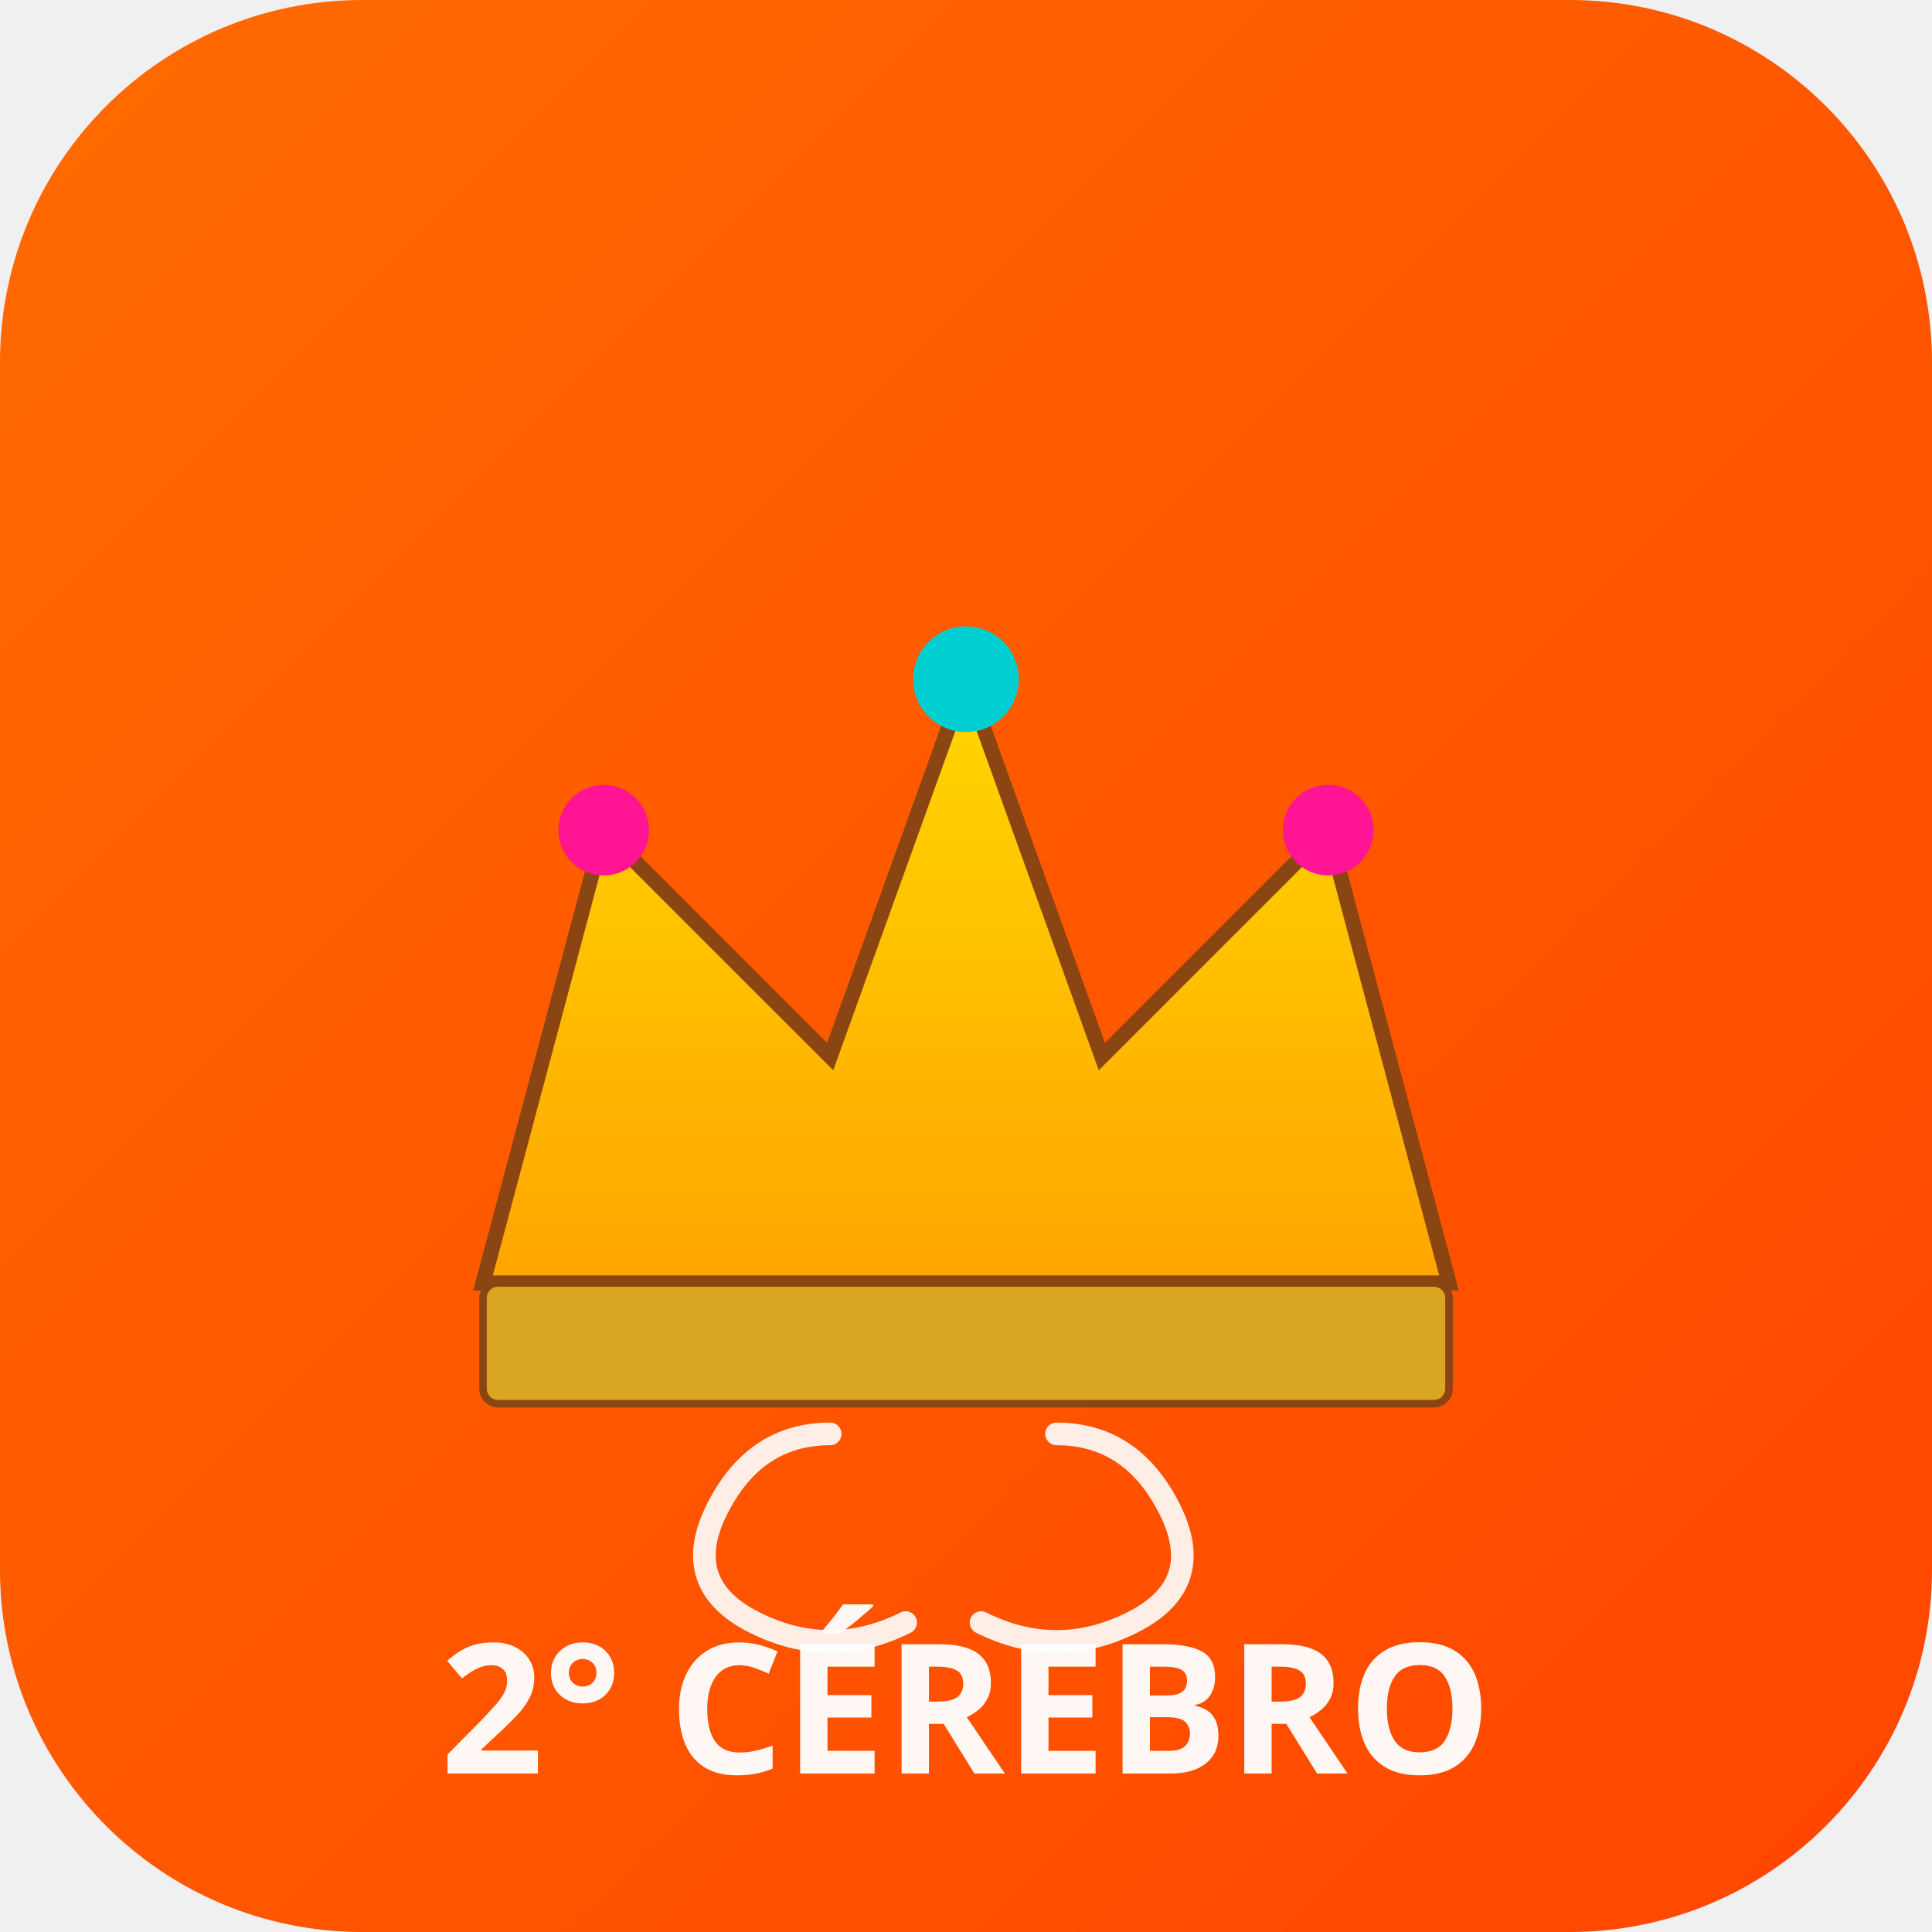
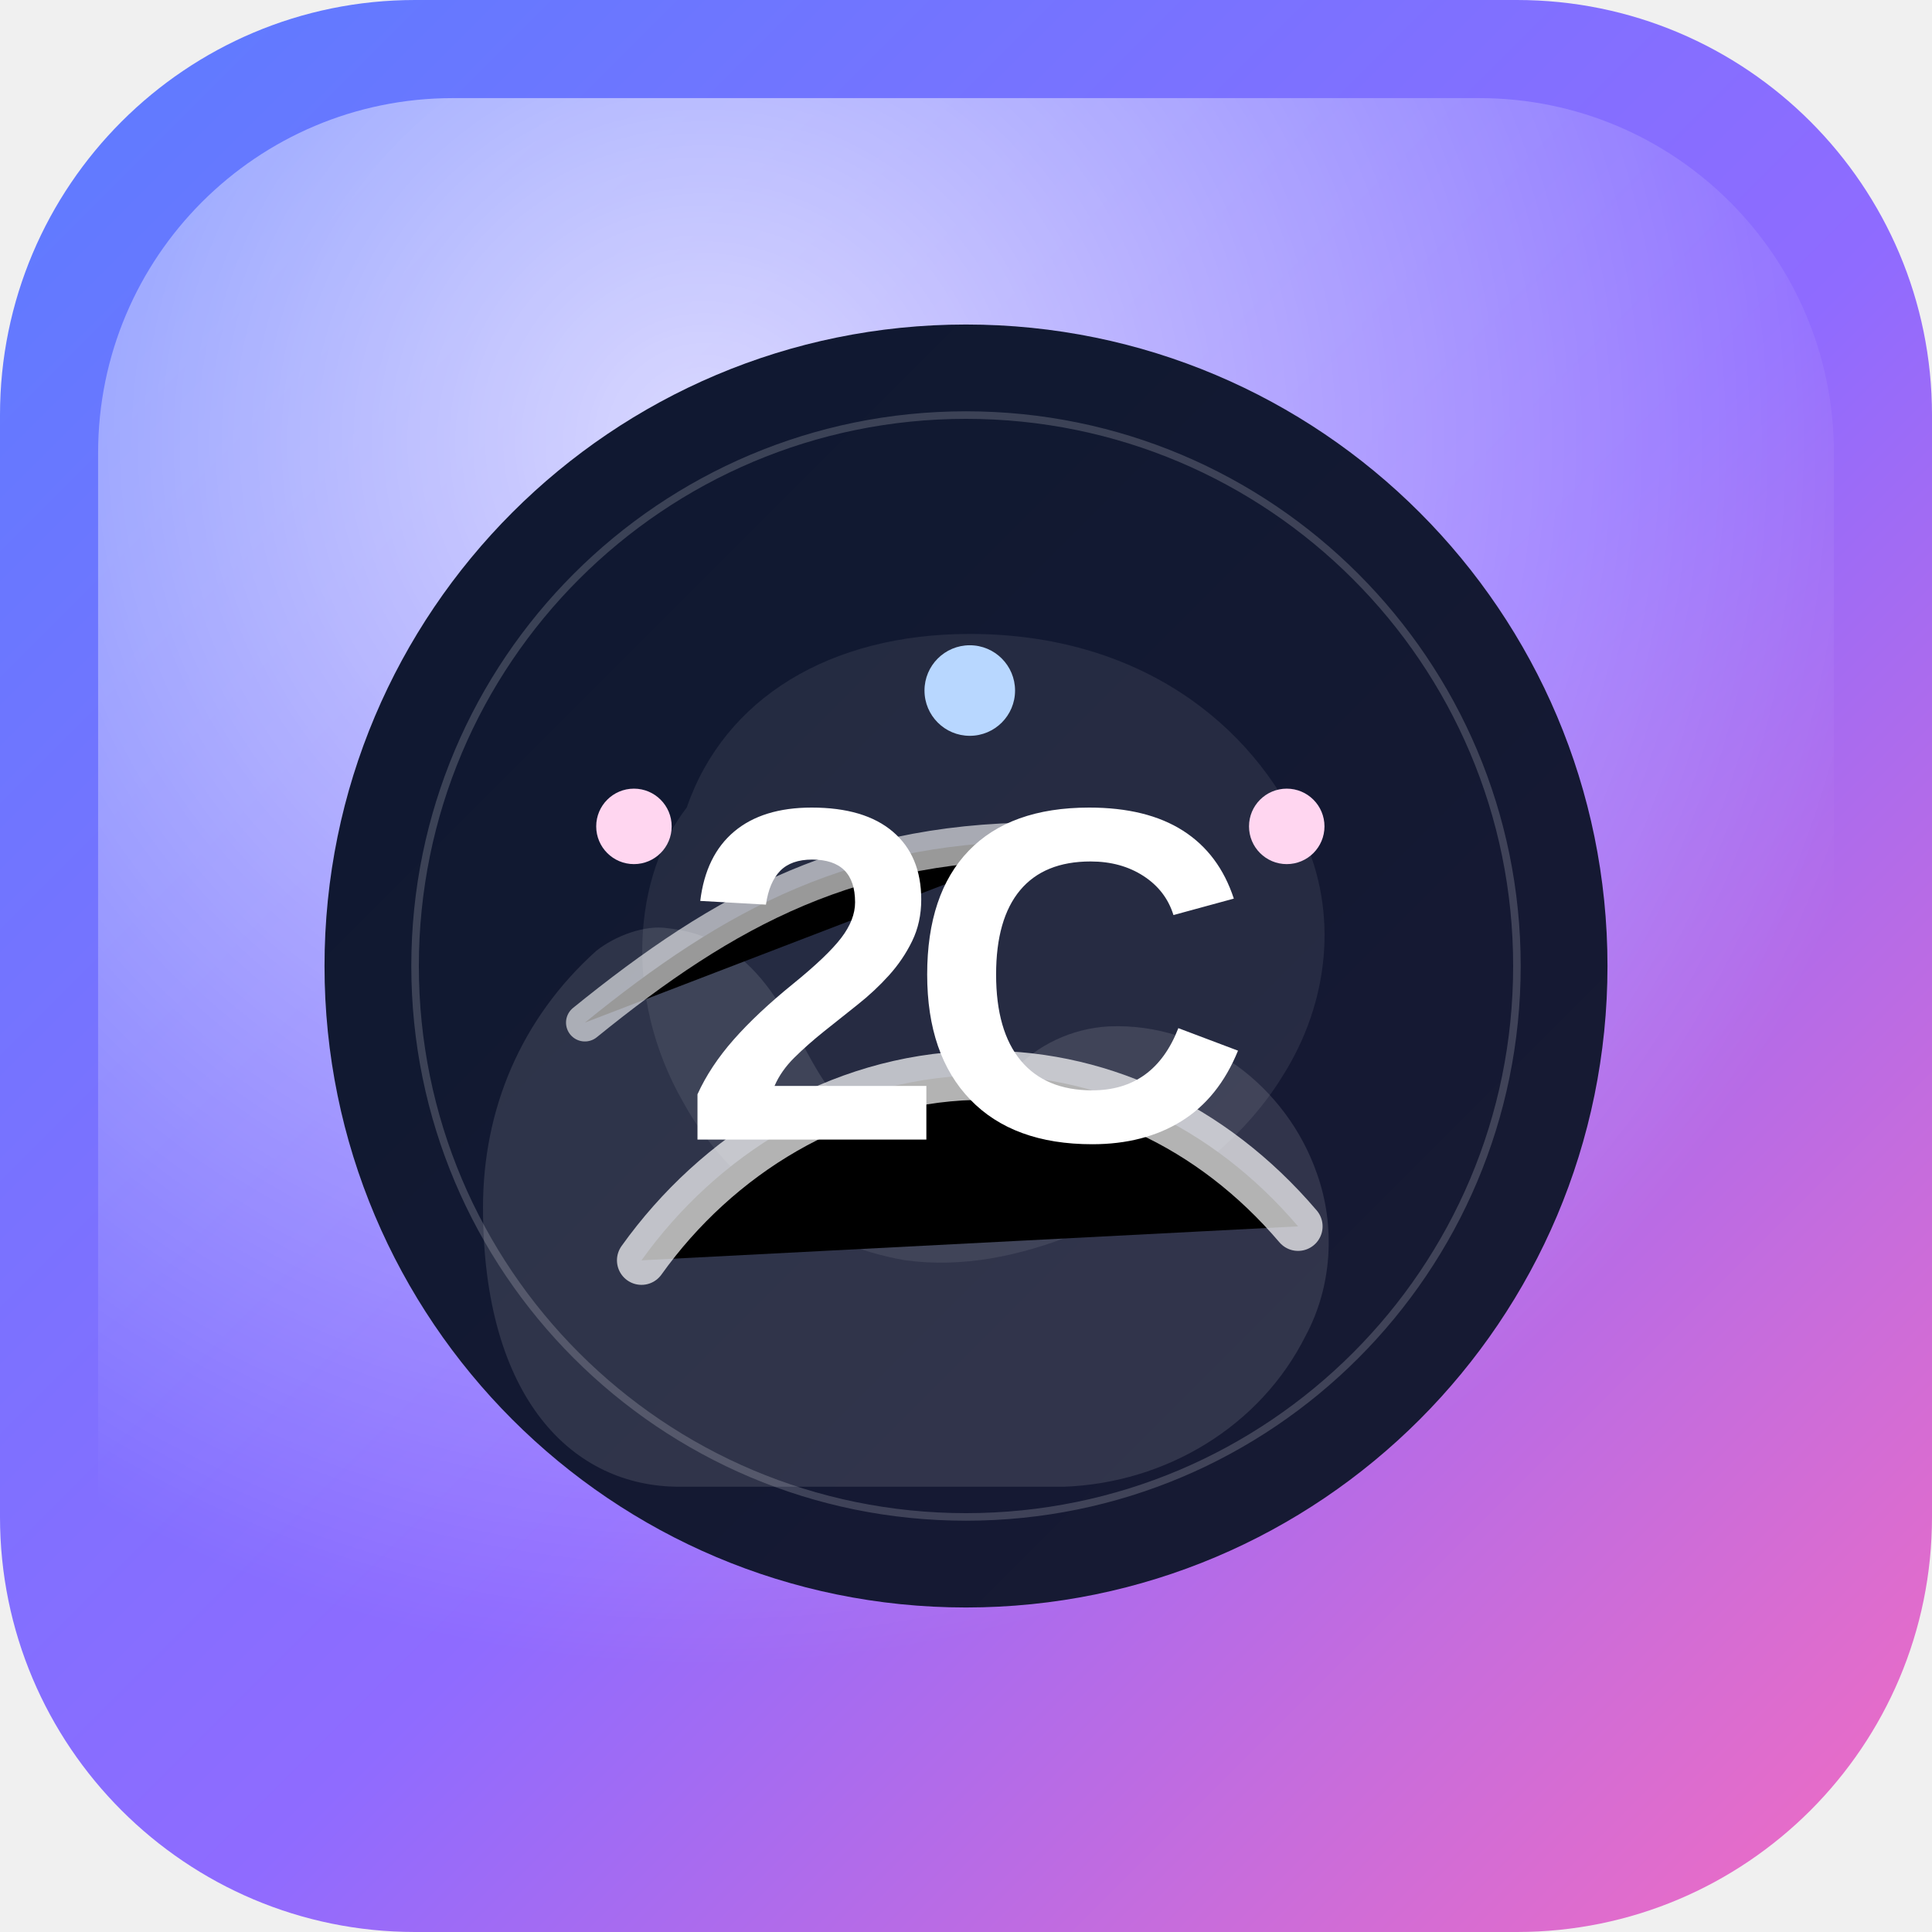
<svg xmlns="http://www.w3.org/2000/svg" viewBox="0 0 512 512" width="512" height="512">
  <defs>
    <linearGradient id="bg" x1="0%" y1="0%" x2="100%" y2="100%">
-       <stop offset="0%" stop-color="#FF6B00" />
-       <stop offset="100%" stop-color="#FF4500" />
+       <stop offset="0%" stop-color="#5B7CFF" />
+       <stop offset="55%" stop-color="#8F6BFF" />
+       <stop offset="100%" stop-color="#F46CC0" />
    </linearGradient>
-     <linearGradient id="crown" x1="0%" y1="0%" x2="0%" y2="100%">
-       <stop offset="0%" stop-color="#FFD700" />
-       <stop offset="100%" stop-color="#FFA500" />
+     <linearGradient id="panel" x1="0%" y1="0%" x2="100%" y2="100%">
+       <stop offset="0%" stop-color="#0E1830" />
+       <stop offset="100%" stop-color="#181A34" />
    </linearGradient>
+     <radialGradient id="shine" cx="35%" cy="20%" r="70%">
+       <stop offset="0%" stop-color="#FFFFFF" stop-opacity="0.8" />
+       <stop offset="100%" stop-color="#FFFFFF" stop-opacity="0" />
+     </radialGradient>
  </defs>
-   <rect width="512" height="512" rx="96" fill="url(#bg)" />
-   <path d="M128 340 L160 220 L220 280 L256 180 L292 280 L352 220 L384 340 Z" fill="url(#crown)" stroke="#8B4513" stroke-width="4" />
-   <circle cx="160" cy="220" r="12" fill="#FF1493" />
-   <circle cx="256" cy="180" r="14" fill="#00CED1" />
-   <circle cx="352" cy="220" r="12" fill="#FF1493" />
-   <rect x="128" y="340" width="256" height="32" rx="4" fill="#DAA520" stroke="#8B4513" stroke-width="2" />
-   <path d="M220 380 Q200 380 190 400 Q180 420 200 430 Q220 440 240 430 M280 380 Q300 380 310 400 Q320 420 300 430 Q280 440 260 430" fill="none" stroke="#fff" stroke-width="6" stroke-linecap="round" opacity="0.9" />
-   <text x="256" y="470" font-family="'Bebas Neue', sans-serif" font-size="48" font-weight="700" fill="#fff" text-anchor="middle" opacity="0.95">2° CÉREBRO</text>
+   <rect width="512" height="512" rx="110" fill="url(#bg)" />
+   <rect x="26" y="26" width="460" height="460" rx="94" fill="url(#shine)" opacity="0.9" />
+   <circle cx="256" cy="256" r="170" fill="url(#panel)" />
+   <circle cx="256" cy="256" r="146" fill="none" stroke="rgba(255,255,255,0.18)" stroke-width="2" />
+   <path d="M128 320C128 294 138 270 158 252C163 248 171 245 177 246C205 249 210 277 221 290C231 301 246 308 261 310C257 290 274 273 294 272C319 271 341 288 349 311C354 325 353 341 346 354C334 378 309 393 282 394H180C152 394 128 371 128 320Z" fill="rgba(255,255,255,0.12)" />
+   <path d="M182 214C192 185 220 168 257 168C302 168 332 192 345 221C355 242 352 266 340 285C329 303 311 316 292 324L285 327C270 333 255 336 240 334C216 330 193 314 181 292C165 264 168 232 182 214Z" fill="rgba(255,255,255,0.08)" />
+   <path d="M170 334C190 306 222 286 258 285C290 284 321 298 344 325" stroke="rgba(255,255,255,0.7)" stroke-width="13" stroke-linecap="round" />
+   <path d="M155 271C192 241 226 222 280 223" stroke="rgba(255,255,255,0.6)" stroke-width="10" stroke-linecap="round" />
+   <circle cx="168" cy="219" r="10" fill="#FFD6F0" />
+   <circle cx="257" cy="183" r="12" fill="#B8D7FF" />
+   <circle cx="341" cy="219" r="10" fill="#FFD6F0" />
+   <text x="256" y="302" text-anchor="middle" font-family="Arial, Helvetica, sans-serif" font-weight="900" font-size="126" fill="#FFFFFF" letter-spacing="-10">2C</text>
</svg>
